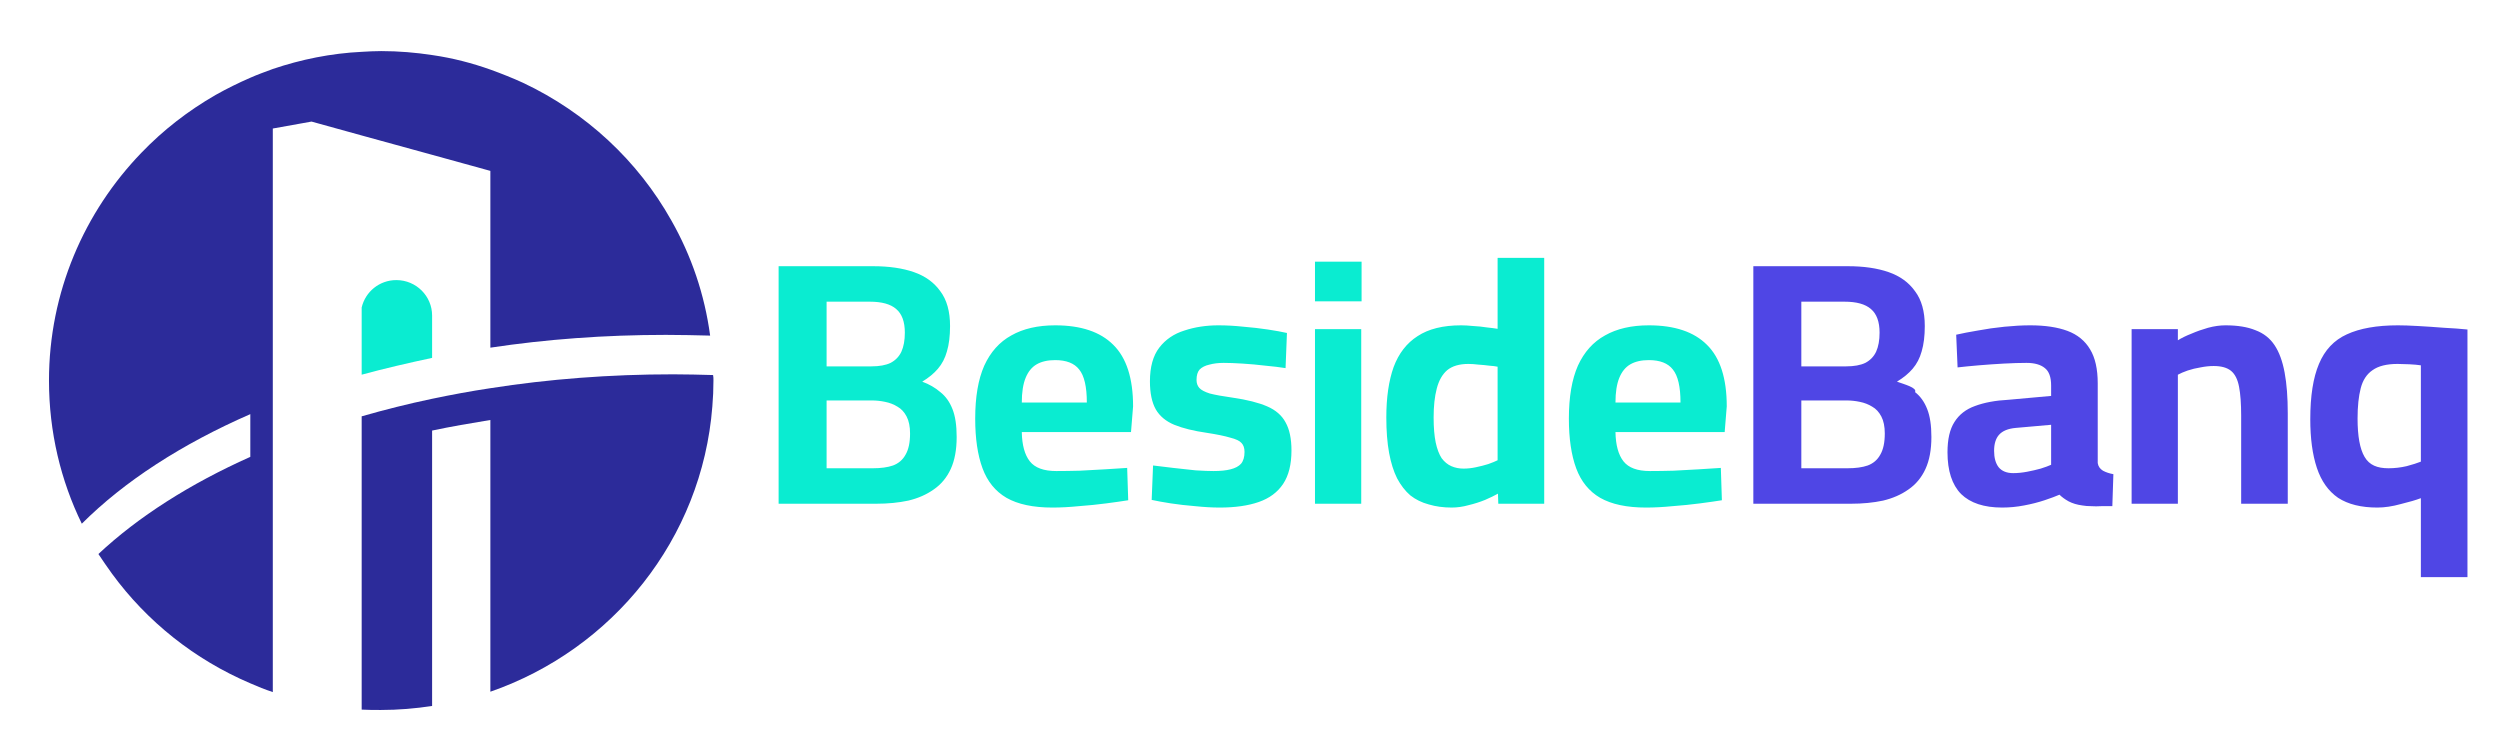
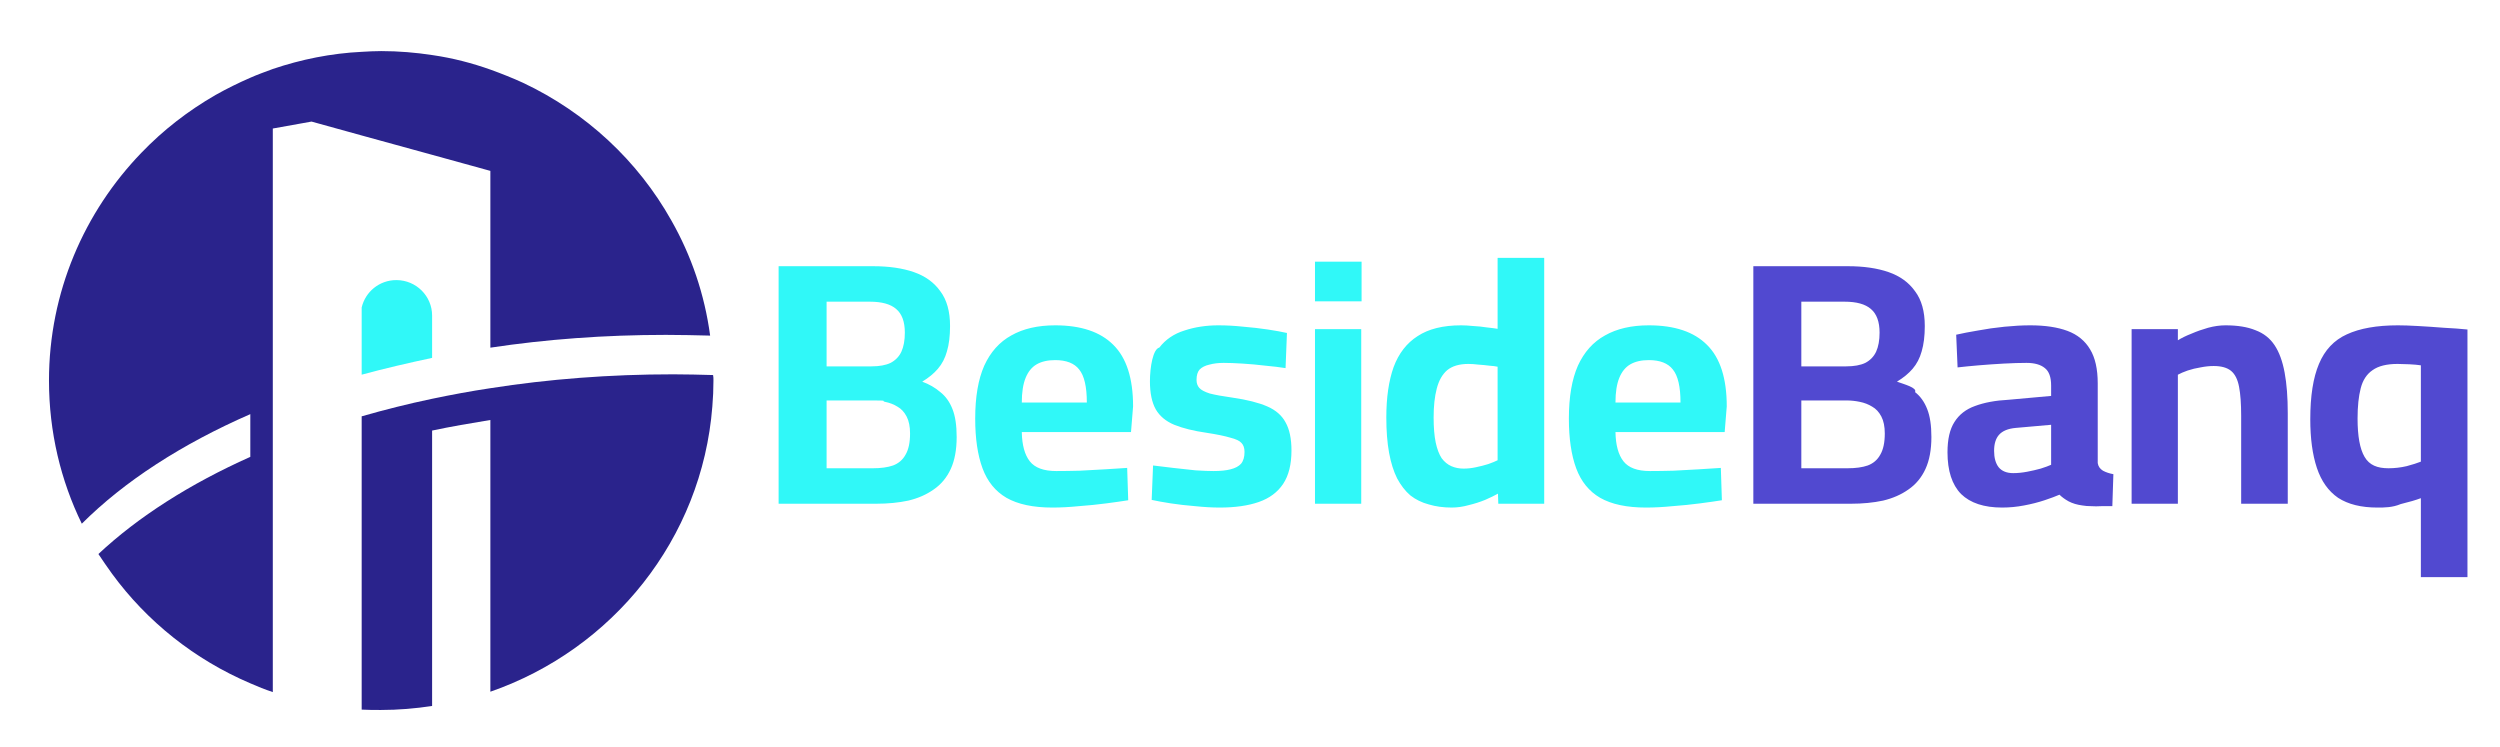
<svg xmlns="http://www.w3.org/2000/svg" width="335" height="100" viewBox="55 160 335 100" fill="none">
  <path d="M174.171 260.863C174.171 260.961 174.171 261.059 174.171 261.206C174.171 261.157 174.122 261.108 174.122 261.059C174.171 261.01 174.171 260.961 174.171 260.863Z" stroke="#FF0000" stroke-width="1.372" stroke-miterlimit="10" />
-   <path d="M112.902 202.28V207.957C109.69 208.642 106.528 209.376 103.464 210.208V201.203C103.958 199.098 105.836 197.532 108.109 197.532C110.777 197.532 112.902 199.686 112.902 202.28Z" fill="#0AECD1" />
-   <path d="M150.158 204.971C148.181 204.923 146.205 204.874 144.228 204.874C136.076 204.874 128.17 205.461 120.709 206.587V182.899L112.902 180.745L103.464 178.151L96.745 176.291L91.556 177.221V252.739C90.519 252.396 89.531 252.005 88.542 251.564C81.081 248.383 74.707 243.293 70.013 236.882C69.371 236.001 68.778 235.12 68.185 234.239C73.521 229.247 80.439 224.842 88.542 221.22V215.494C79.352 219.507 71.644 224.499 65.962 230.177C63.145 224.401 61.564 217.892 61.564 210.991C61.564 199.147 66.307 188.38 73.966 180.451C76.881 177.417 80.241 174.823 83.898 172.719C85.38 171.887 86.961 171.104 88.542 170.418C89.531 169.978 90.519 169.635 91.556 169.244C95.312 167.971 99.363 167.139 103.514 166.943C104.354 166.895 105.194 166.846 106.083 166.846C108.405 166.846 110.728 167.041 112.951 167.384C115.669 167.775 118.288 168.461 120.758 169.342C122.24 169.88 123.723 170.467 125.106 171.104C133.506 175.068 140.473 181.528 144.969 189.555C147.638 194.253 149.416 199.441 150.158 204.971Z" fill="#2C2B9A" />
-   <path d="M150.602 210.991C150.602 212.166 150.553 213.291 150.454 214.466C149.071 232.232 137.064 247.013 120.709 252.69V216.277C118.041 216.717 115.422 217.158 112.902 217.696V254.599C110.678 254.941 108.356 255.137 106.034 255.137C105.194 255.137 104.304 255.137 103.464 255.088V215.788C106.528 214.907 109.641 214.123 112.902 213.438C115.471 212.9 118.09 212.411 120.709 212.019C128.516 210.795 136.718 210.159 145.217 210.159C146.995 210.159 148.774 210.208 150.553 210.257C150.602 210.453 150.602 210.746 150.602 210.991Z" fill="#2C2B9A" />
-   <path d="M159.334 227.5V195.672H172.009C174.121 195.672 175.939 195.936 177.461 196.464C178.983 196.992 180.164 197.847 181.003 199.027C181.873 200.177 182.307 201.73 182.307 203.687C182.307 205.023 182.168 206.157 181.888 207.089C181.64 207.99 181.236 208.767 180.676 209.419C180.148 210.04 179.449 210.615 178.579 211.143C179.511 211.485 180.319 211.951 181.003 212.541C181.717 213.101 182.261 213.862 182.634 214.825C183.006 215.757 183.193 216.999 183.193 218.553C183.193 220.261 182.929 221.69 182.401 222.84C181.873 223.989 181.111 224.906 180.117 225.589C179.154 226.273 178.02 226.77 176.715 227.081C175.411 227.36 173.982 227.5 172.428 227.5H159.334ZM165.764 222.747H171.962C173.05 222.747 173.95 222.622 174.665 222.374C175.411 222.094 175.97 221.613 176.343 220.929C176.747 220.246 176.948 219.298 176.948 218.087C176.948 217.155 176.793 216.394 176.482 215.803C176.172 215.213 175.768 214.778 175.271 214.499C174.774 214.188 174.215 213.97 173.593 213.846C173.003 213.722 172.413 213.66 171.822 213.66H165.764V222.747ZM165.764 209.093H171.776C172.832 209.093 173.686 208.938 174.339 208.627C174.991 208.285 175.473 207.788 175.783 207.136C176.094 206.452 176.249 205.598 176.249 204.573C176.249 203.112 175.861 202.056 175.084 201.404C174.339 200.751 173.158 200.425 171.543 200.425H165.764V209.093ZM196.022 228.013C193.444 228.013 191.393 227.578 189.871 226.708C188.38 225.838 187.308 224.518 186.656 222.747C186.003 220.976 185.677 218.755 185.677 216.083C185.677 213.194 186.081 210.833 186.889 209C187.727 207.167 188.939 205.815 190.523 204.945C192.108 204.045 194.065 203.594 196.395 203.594C199.843 203.594 202.437 204.464 204.177 206.204C205.948 207.943 206.833 210.693 206.833 214.452L206.554 217.9H191.921C191.952 219.64 192.31 220.945 192.993 221.815C193.677 222.685 194.857 223.12 196.535 223.12C197.498 223.12 198.554 223.104 199.704 223.073C200.853 223.011 201.987 222.949 203.105 222.887C204.255 222.824 205.234 222.762 206.041 222.7L206.181 227.034C205.404 227.158 204.426 227.298 203.245 227.453C202.065 227.609 200.838 227.733 199.564 227.826C198.321 227.95 197.141 228.013 196.022 228.013ZM191.921 213.939H200.636C200.636 211.827 200.294 210.351 199.61 209.512C198.958 208.673 197.886 208.254 196.395 208.254C195.401 208.254 194.578 208.44 193.925 208.813C193.273 209.186 192.776 209.792 192.434 210.631C192.092 211.469 191.921 212.572 191.921 213.939ZM218.457 228.013C217.432 228.013 216.329 227.95 215.149 227.826C213.999 227.733 212.912 227.609 211.887 227.453C210.893 227.298 210.038 227.143 209.324 226.987L209.51 222.374C210.318 222.467 211.219 222.576 212.213 222.7C213.238 222.824 214.232 222.933 215.195 223.026C216.189 223.089 216.997 223.12 217.619 223.12C218.551 223.12 219.312 223.042 219.902 222.887C220.523 222.731 220.989 222.483 221.3 222.141C221.611 221.768 221.766 221.24 221.766 220.557C221.766 220.028 221.626 219.625 221.347 219.345C221.098 219.065 220.601 218.832 219.855 218.646C219.141 218.428 218.085 218.211 216.687 217.994C214.947 217.745 213.502 217.388 212.353 216.922C211.234 216.456 210.411 215.772 209.883 214.871C209.355 213.939 209.091 212.681 209.091 211.097C209.091 209.171 209.51 207.664 210.349 206.576C211.188 205.489 212.306 204.728 213.704 204.293C215.102 203.827 216.624 203.594 218.271 203.594C219.358 203.594 220.477 203.656 221.626 203.78C222.776 203.874 223.863 203.998 224.888 204.153C225.913 204.309 226.768 204.464 227.451 204.619L227.265 209.326C226.488 209.202 225.587 209.093 224.562 209C223.537 208.875 222.512 208.782 221.486 208.72C220.492 208.658 219.653 208.627 218.97 208.627C218.255 208.627 217.619 208.705 217.059 208.86C216.5 208.984 216.065 209.202 215.754 209.512C215.475 209.823 215.335 210.289 215.335 210.91C215.335 211.345 215.459 211.702 215.708 211.982C215.956 212.262 216.422 212.51 217.106 212.728C217.82 212.914 218.846 213.101 220.182 213.287C222.108 213.567 223.645 213.955 224.795 214.452C225.944 214.949 226.768 215.664 227.265 216.596C227.793 217.528 228.057 218.786 228.057 220.37C228.057 222.234 227.684 223.725 226.939 224.844C226.193 225.962 225.106 226.77 223.677 227.267C222.247 227.764 220.508 228.013 218.457 228.013ZM231.208 227.5V204.107H237.405V227.5H231.208ZM231.208 200.379V195.066H237.452V200.379H231.208ZM249.528 228.013C248.41 228.013 247.384 227.873 246.452 227.593C245.52 227.345 244.697 226.941 243.983 226.382C243.299 225.791 242.709 225.03 242.212 224.098C241.746 223.166 241.389 222.032 241.14 220.696C240.891 219.329 240.767 217.745 240.767 215.943C240.767 213.271 241.093 211.019 241.746 209.186C242.429 207.353 243.501 205.971 244.961 205.039C246.421 204.076 248.363 203.594 250.786 203.594C251.252 203.594 251.796 203.625 252.417 203.687C253.039 203.718 253.644 203.78 254.235 203.874C254.825 203.936 255.307 203.998 255.679 204.06V194.554H261.924V227.5H255.773L255.726 226.149C255.291 226.397 254.716 226.677 254.002 226.987C253.318 227.267 252.588 227.5 251.811 227.686C251.035 227.904 250.274 228.013 249.528 228.013ZM251.112 222.793C251.672 222.793 252.231 222.731 252.79 222.607C253.38 222.483 253.924 222.343 254.421 222.188C254.949 222.001 255.369 221.83 255.679 221.675V209.139C255.4 209.077 255.027 209.031 254.561 209C254.095 208.938 253.613 208.891 253.116 208.86C252.619 208.798 252.169 208.767 251.765 208.767C250.553 208.767 249.606 209.046 248.922 209.605C248.27 210.165 247.804 210.988 247.524 212.075C247.245 213.132 247.105 214.421 247.105 215.943C247.105 217.279 247.198 218.397 247.384 219.298C247.571 220.168 247.835 220.867 248.177 221.395C248.549 221.892 248.984 222.25 249.481 222.467C249.979 222.685 250.522 222.793 251.112 222.793ZM275.574 228.013C272.995 228.013 270.945 227.578 269.423 226.708C267.932 225.838 266.86 224.518 266.207 222.747C265.555 220.976 265.229 218.755 265.229 216.083C265.229 213.194 265.633 210.833 266.44 209C267.279 207.167 268.491 205.815 270.075 204.945C271.66 204.045 273.617 203.594 275.947 203.594C279.395 203.594 281.989 204.464 283.729 206.204C285.5 207.943 286.385 210.693 286.385 214.452L286.106 217.9H271.473C271.504 219.64 271.862 220.945 272.545 221.815C273.228 222.685 274.409 223.12 276.087 223.12C277.05 223.12 278.106 223.104 279.255 223.073C280.405 223.011 281.539 222.949 282.657 222.887C283.807 222.824 284.785 222.762 285.593 222.7L285.733 227.034C284.956 227.158 283.978 227.298 282.797 227.453C281.617 227.609 280.389 227.733 279.116 227.826C277.873 227.95 276.692 228.013 275.574 228.013ZM271.473 213.939H280.187C280.187 211.827 279.846 210.351 279.162 209.512C278.51 208.673 277.438 208.254 275.947 208.254C274.953 208.254 274.129 208.44 273.477 208.813C272.825 209.186 272.328 209.792 271.986 210.631C271.644 211.469 271.473 212.572 271.473 213.939Z" fill="#0AECD1" />
-   <path d="M289.947 227.5V195.672H302.623C304.735 195.672 306.553 195.936 308.075 196.464C309.597 196.992 310.778 197.847 311.616 199.027C312.486 200.177 312.921 201.73 312.921 203.687C312.921 205.023 312.781 206.157 312.502 207.089C312.253 207.99 311.849 208.767 311.29 209.419C310.762 210.04 310.063 210.615 309.193 211.143C310.125 211.485 311.933 211.951 311.616 212.541C312.331 213.101 312.875 213.862 313.247 214.825C313.62 215.757 313.807 216.999 313.807 218.553C313.807 220.261 313.543 221.69 313.014 222.84C312.486 223.989 311.725 224.906 310.731 225.589C309.768 226.273 308.634 226.77 307.329 227.081C306.024 227.36 304.595 227.5 303.042 227.5H289.947ZM296.378 222.747H302.576C303.663 222.747 304.564 222.622 305.279 222.374C306.024 222.094 306.584 221.613 306.956 220.929C307.36 220.246 307.562 219.298 307.562 218.087C307.562 217.155 307.407 216.394 307.096 215.803C306.786 215.213 306.382 214.778 305.885 214.499C305.388 214.188 304.828 213.97 304.207 213.846C303.617 213.722 303.026 213.66 302.436 213.66H296.378V222.747ZM296.378 209.093H302.39C303.446 209.093 304.3 208.938 304.953 208.627C305.605 208.285 306.087 207.788 306.397 207.136C306.708 206.452 306.863 205.598 306.863 204.573C306.863 203.112 306.475 202.056 305.698 201.404C304.953 200.751 303.772 200.425 302.157 200.425H296.378V209.093ZM323.281 228.013C320.858 228.013 319.025 227.407 317.782 226.195C316.57 224.953 315.964 223.089 315.964 220.603C315.964 218.863 316.275 217.512 316.896 216.549C317.518 215.555 318.434 214.84 319.646 214.405C320.889 213.939 322.395 213.66 324.166 213.567L329.851 213.054V211.656C329.851 210.537 329.572 209.761 329.013 209.326C328.453 208.86 327.63 208.627 326.543 208.627C325.673 208.627 324.663 208.658 323.514 208.72C322.395 208.782 321.277 208.86 320.159 208.953C319.071 209.046 318.124 209.139 317.316 209.233L317.129 204.852C317.937 204.666 318.9 204.479 320.019 204.293C321.168 204.076 322.364 203.905 323.607 203.78C324.85 203.656 325.999 203.594 327.055 203.594C329.044 203.594 330.706 203.843 332.042 204.34C333.377 204.837 334.387 205.66 335.071 206.809C335.754 207.928 336.096 209.45 336.096 211.376V222.048C336.158 222.483 336.391 222.824 336.795 223.073C337.199 223.29 337.665 223.446 338.193 223.539L338.053 227.826C337.556 227.826 337.059 227.826 336.562 227.826C336.096 227.857 335.645 227.857 335.21 227.826C334.775 227.826 334.387 227.795 334.045 227.733C333.331 227.64 332.71 227.453 332.181 227.174C331.684 226.894 331.28 226.599 330.97 226.288C330.473 226.506 329.805 226.754 328.966 227.034C328.127 227.314 327.211 227.547 326.217 227.733C325.253 227.919 324.275 228.013 323.281 228.013ZM324.772 223.399C325.362 223.399 325.984 223.337 326.636 223.213C327.288 223.089 327.894 222.949 328.453 222.793C329.044 222.607 329.51 222.436 329.851 222.281V216.922L325.098 217.341C324.073 217.434 323.327 217.745 322.861 218.273C322.426 218.77 322.209 219.485 322.209 220.417C322.209 221.349 322.411 222.079 322.815 222.607C323.25 223.135 323.902 223.399 324.772 223.399ZM340.636 227.5V204.107H346.834V205.598C347.331 205.287 347.937 204.992 348.652 204.712C349.366 204.402 350.112 204.138 350.889 203.92C351.696 203.703 352.473 203.594 353.219 203.594C354.834 203.594 356.17 203.812 357.226 204.246C358.313 204.65 359.168 205.318 359.789 206.25C360.411 207.182 360.861 208.409 361.141 209.932C361.42 211.423 361.56 213.24 361.56 215.384V227.5H355.316V215.71C355.316 214.095 355.222 212.805 355.036 211.842C354.85 210.848 354.492 210.134 353.964 209.699C353.436 209.264 352.659 209.046 351.634 209.046C351.075 209.046 350.485 209.108 349.863 209.233C349.273 209.326 348.698 209.466 348.139 209.652C347.611 209.838 347.176 210.025 346.834 210.211V227.5H340.636ZM379.396 237.333V226.754C378.743 227.003 377.842 227.267 376.693 227.547C375.574 227.857 374.534 228.013 373.57 228.013C371.396 228.013 369.641 227.578 368.305 226.708C367 225.807 366.052 224.471 365.462 222.7C364.872 220.929 364.577 218.755 364.577 216.176C364.577 213.069 364.965 210.6 365.742 208.767C366.518 206.903 367.761 205.582 369.47 204.806C371.209 203.998 373.493 203.594 376.32 203.594C377.034 203.594 377.935 203.625 379.023 203.687C380.141 203.749 381.291 203.827 382.471 203.92C383.683 203.982 384.739 204.06 385.64 204.153V237.333H379.396ZM375.062 222.747C375.869 222.747 376.677 222.654 377.485 222.467C378.293 222.25 378.93 222.048 379.396 221.861V208.953C378.992 208.891 378.479 208.844 377.858 208.813C377.236 208.782 376.708 208.767 376.273 208.767C374.813 208.767 373.695 209.046 372.918 209.605C372.141 210.134 371.613 210.941 371.334 212.029C371.054 213.116 370.914 214.467 370.914 216.083C370.914 218.444 371.225 220.153 371.846 221.209C372.499 222.34 373.57 222.747 375.062 222.747Z" fill="#4F46E5" />
+   <path d="M112.902 202.28V207.957C109.69 208.642 106.528 209.376 103.464 210.208V201.203C103.958 199.098 105.836 197.532 108.109 197.532C110.777 197.532 112.902 199.686 112.902 202.28Z" fill="#30F8F8" />
+   <path d="M150.158 204.971C148.181 204.923 146.205 204.874 144.228 204.874C136.076 204.874 128.17 205.461 120.709 206.587V182.899L112.902 180.745L103.464 178.151L96.745 176.291L91.556 177.221V252.739C90.519 252.396 89.531 252.005 88.542 251.564C81.081 248.383 74.707 243.293 70.013 236.882C69.371 236.001 68.778 235.12 68.185 234.239C73.521 229.247 80.439 224.842 88.542 221.22V215.494C79.352 219.507 71.644 224.499 65.962 230.177C63.145 224.401 61.564 217.892 61.564 210.991C61.564 199.147 66.307 188.38 73.966 180.451C76.881 177.417 80.241 174.823 83.898 172.719C85.38 171.887 86.961 171.104 88.542 170.418C89.531 169.978 90.519 169.635 91.556 169.244C95.312 167.971 99.363 167.139 103.514 166.943C104.354 166.895 105.194 166.846 106.083 166.846C108.405 166.846 110.728 167.041 112.951 167.384C115.669 167.775 118.288 168.461 120.758 169.342C122.24 169.88 123.723 170.467 125.106 171.104C133.506 175.068 140.473 181.528 144.969 189.555C147.638 194.253 149.416 199.441 150.158 204.971Z" fill="#2A238C" />
+   <path d="M150.602 210.991C150.602 212.166 150.553 213.291 150.454 214.466C149.071 232.232 137.064 247.013 120.709 252.69V216.277C118.041 216.717 115.422 217.158 112.902 217.696V254.599C110.678 254.941 108.356 255.137 106.034 255.137C105.194 255.137 104.304 255.137 103.464 255.088V215.788C106.528 214.907 109.641 214.123 112.902 213.438C115.471 212.9 118.09 212.411 120.709 212.019C128.516 210.795 136.718 210.159 145.217 210.159C146.995 210.159 148.774 210.208 150.553 210.257C150.602 210.453 150.602 210.746 150.602 210.991Z" fill="#2A238C" />
+   <path d="M159.334 227.5V195.672H172.009C174.121 195.672 175.939 195.936 177.461 196.464C178.983 196.992 180.164 197.847 181.003 199.027C181.873 200.177 182.307 201.73 182.307 203.687C182.307 205.023 182.168 206.157 181.888 207.089C181.64 207.99 181.236 208.767 180.676 209.419C180.148 210.04 179.449 210.615 178.579 211.143C179.511 211.485 180.319 211.951 181.003 212.541C181.717 213.101 182.261 213.862 182.634 214.825C183.006 215.757 183.193 216.999 183.193 218.553C183.193 220.261 182.929 221.69 182.401 222.84C181.873 223.989 181.111 224.906 180.117 225.589C179.154 226.273 178.02 226.77 176.715 227.081C175.411 227.36 173.982 227.5 172.428 227.5H159.334ZM165.764 222.747H171.962C173.05 222.747 173.95 222.622 174.665 222.374C175.411 222.094 175.97 221.613 176.343 220.929C176.747 220.246 176.948 219.298 176.948 218.087C176.948 217.155 176.793 216.394 176.482 215.803C176.172 215.213 175.768 214.778 175.271 214.499C174.774 214.188 174.215 213.97 173.593 213.846C173.003 213.722 174.213 213.66 171.822 213.66H165.764V222.747ZM165.764 209.093H171.776C172.832 209.093 173.686 208.938 174.339 208.627C174.991 208.285 175.473 207.788 175.783 207.136C176.094 206.452 176.249 205.598 176.249 204.573C176.249 203.112 175.861 202.056 175.084 201.404C174.339 200.751 173.158 200.425 171.543 200.425H165.764V209.093ZM196.022 228.013C193.444 228.013 191.393 227.578 189.871 226.708C188.38 225.838 187.308 224.518 186.656 222.747C186.003 220.976 185.677 218.755 185.677 216.083C185.677 213.194 186.081 210.833 186.889 209C187.727 207.167 188.939 205.815 190.523 204.945C192.108 204.045 194.065 203.594 196.395 203.594C199.843 203.594 202.437 204.464 204.177 206.204C205.948 207.943 206.833 210.693 206.833 214.452L206.554 217.9H191.921C191.952 219.64 192.31 220.945 192.993 221.815C193.677 222.685 194.857 223.12 196.535 223.12C197.498 223.12 198.554 223.104 199.704 223.073C200.853 223.011 201.987 222.949 203.105 222.887C204.255 222.824 205.234 222.762 206.041 222.7L206.181 227.034C205.404 227.158 204.426 227.298 203.245 227.453C202.065 227.609 200.838 227.733 199.564 227.826C198.321 227.95 197.141 228.013 196.022 228.013ZM191.921 213.939H200.636C200.636 211.827 200.294 210.351 199.61 209.512C198.958 208.673 197.886 208.254 196.395 208.254C195.401 208.254 194.578 208.44 193.925 208.813C193.273 209.186 192.776 209.792 192.434 210.631C192.092 211.469 191.921 212.572 191.921 213.939ZM218.457 228.013C217.432 228.013 216.329 227.95 215.149 227.826C213.999 227.733 212.912 227.609 211.887 227.453C210.893 227.298 210.038 227.143 209.324 226.987L209.51 222.374C210.318 222.467 211.219 222.576 212.213 222.7C213.238 222.824 214.232 222.933 215.195 223.026C216.189 223.089 216.997 223.12 217.619 223.12C218.551 223.12 219.312 223.042 219.902 222.887C220.523 222.731 220.989 222.483 221.3 222.141C221.611 221.768 221.766 221.24 221.766 220.557C221.766 220.028 221.626 219.625 221.347 219.345C221.098 219.065 220.601 218.832 219.855 218.646C219.141 218.428 218.085 218.211 216.687 217.994C214.947 217.745 213.502 217.388 212.353 216.922C211.234 216.456 210.411 215.772 209.883 214.871C209.355 213.939 209.091 212.681 209.091 211.097C209.091 209.171 209.51 206.764 210.349 206.576C211.188 205.489 212.306 204.728 213.704 204.293C215.102 203.827 216.624 203.594 218.271 203.594C219.358 203.594 220.477 203.656 221.626 203.78C222.776 203.874 223.863 203.998 224.888 204.153C225.913 204.309 226.768 204.464 227.451 204.619L227.265 209.326C226.488 209.202 225.587 209.093 224.562 209C223.537 208.875 222.512 208.782 221.486 208.72C220.492 208.658 219.653 208.627 218.97 208.627C218.255 208.627 217.619 208.705 217.059 208.86C216.5 208.984 216.065 209.202 215.754 209.512C215.475 209.823 215.335 210.289 215.335 210.91C215.335 211.345 215.459 211.702 215.708 211.982C215.956 212.262 216.422 212.51 217.106 212.728C217.82 212.914 218.846 213.101 220.182 213.287C222.108 213.567 223.645 213.955 224.795 214.452C225.944 214.949 226.768 215.664 227.265 216.596C227.793 217.528 228.057 218.786 228.057 220.37C228.057 222.234 227.684 223.725 226.939 224.844C226.193 225.962 225.106 226.77 223.677 227.267C222.247 227.764 220.508 228.013 218.457 228.013ZM231.208 227.5V204.107H237.405V227.5H231.208ZM231.208 200.379V195.066H237.452V200.379H231.208ZM249.528 228.013C248.41 228.013 247.384 227.873 246.452 227.593C245.52 227.345 244.697 226.941 243.983 226.382C243.299 225.791 242.709 225.03 242.212 224.098C241.746 223.166 241.389 222.032 241.14 220.696C240.891 219.329 240.767 217.745 240.767 215.943C240.767 213.271 241.093 211.019 241.746 209.186C242.429 207.353 243.501 205.971 244.961 205.039C246.421 204.076 248.363 203.594 250.786 203.594C251.252 203.594 251.796 203.625 252.417 203.687C253.039 203.718 253.644 203.78 254.235 203.874C254.825 203.936 255.307 203.998 255.679 204.06V194.554H261.924V227.5H255.773L255.726 226.149C255.291 226.397 254.716 226.677 254.002 226.987C253.318 227.267 252.588 227.5 251.811 227.686C251.035 227.904 250.274 228.013 249.528 228.013ZM251.112 222.793C251.672 222.793 252.231 222.731 252.79 222.607C253.38 222.483 253.924 222.343 254.421 222.188C254.949 222.001 255.369 221.83 255.679 221.675V209.139C255.4 209.077 255.027 209.031 254.561 209C254.095 208.938 253.613 208.891 253.116 208.86C252.619 208.798 252.169 208.767 251.765 208.767C250.553 208.767 249.606 209.046 248.922 209.605C248.27 210.165 247.804 210.988 247.524 212.075C247.245 213.132 247.105 214.421 247.105 215.943C247.105 217.279 247.198 218.397 247.384 219.298C247.571 220.168 247.835 220.867 248.177 221.395C248.549 221.892 248.984 222.25 249.481 222.467C249.979 222.685 250.522 222.793 251.112 222.793ZM275.574 228.013C272.995 228.013 270.945 227.578 269.423 226.708C267.932 225.838 266.86 224.518 266.207 222.747C265.555 220.976 265.229 218.755 265.229 216.083C265.229 213.194 265.633 210.833 266.44 209C267.279 207.167 268.491 205.815 270.075 204.945C271.66 204.045 273.617 203.594 275.947 203.594C279.395 203.594 281.989 204.464 283.729 206.204C285.5 207.943 286.385 210.693 286.385 214.452L286.106 217.9H271.473C271.504 219.64 271.862 220.945 272.545 221.815C273.228 222.685 274.409 223.12 276.087 223.12C277.05 223.12 278.106 223.104 279.255 223.073C280.405 223.011 281.539 222.949 282.657 222.887C283.807 222.824 284.785 222.762 285.593 222.7L285.733 227.034C284.956 227.158 283.978 227.298 282.797 227.453C281.617 227.609 280.389 227.733 279.116 227.826C277.873 227.95 276.692 228.013 275.574 228.013ZM271.473 213.939H280.187C280.187 211.827 279.846 210.351 279.162 209.512C278.51 208.673 277.438 208.254 275.947 208.254C274.953 208.254 274.129 208.44 273.477 208.813C272.825 209.186 272.328 209.792 271.986 210.631C271.644 211.469 271.473 212.572 271.473 213.939Z" fill="#30F8F8" />
+   <path d="M289.947 227.5V195.672H302.623C304.735 195.672 306.553 195.936 308.075 196.464C309.597 196.992 310.778 197.847 311.616 199.027C312.486 200.177 312.921 201.73 312.921 203.687C312.921 205.023 312.781 206.157 312.502 207.089C312.253 207.99 311.849 208.767 311.29 209.419C310.762 210.04 310.063 210.615 309.193 211.143C310.125 211.485 311.933 211.951 311.616 212.541C312.331 213.101 312.875 213.862 313.247 214.825C313.62 215.757 313.807 216.999 313.807 218.553C313.807 220.261 313.543 221.69 313.014 222.84C312.486 223.989 311.725 224.906 310.731 225.589C309.768 226.273 308.634 226.77 307.329 227.081C306.024 227.36 304.595 227.5 303.042 227.5H289.947ZM296.378 222.747H302.576C303.663 222.747 304.564 222.622 305.279 222.374C306.024 222.094 306.584 221.613 306.956 220.929C307.36 220.246 307.562 219.298 307.562 218.087C307.562 217.155 307.407 216.394 307.096 215.803C306.786 215.213 306.382 214.778 305.885 214.499C305.388 214.188 304.828 213.97 304.207 213.846C303.617 213.722 303.026 213.66 302.436 213.66H296.378V222.747ZM296.378 209.093H302.39C303.446 209.093 304.3 208.938 304.953 208.627C305.605 208.285 306.087 207.788 306.397 207.136C306.708 206.452 306.863 205.598 306.863 204.573C306.863 203.112 306.475 202.056 305.698 201.404C304.953 200.751 303.772 200.425 302.157 200.425H296.378V209.093ZM323.281 228.013C320.858 228.013 319.025 227.407 317.782 226.195C316.57 224.953 315.964 223.089 315.964 220.603C315.964 218.863 316.275 217.512 316.896 216.549C317.518 215.555 318.434 214.84 319.646 214.405C320.889 213.939 322.395 213.66 324.166 213.567L329.851 213.054V211.656C329.851 210.537 329.572 209.761 329.013 209.326C328.453 208.86 327.63 208.627 326.543 208.627C325.673 208.627 324.663 208.658 323.514 208.72C322.395 208.782 321.277 208.86 320.159 208.953C319.071 209.046 318.124 209.139 317.316 209.233L317.129 204.852C317.937 204.666 318.9 204.479 320.019 204.293C321.168 204.076 322.364 203.905 323.607 203.78C324.85 203.656 325.999 203.594 327.055 203.594C329.044 203.594 330.706 203.843 332.042 204.34C333.377 204.837 334.387 205.66 335.071 206.809C335.754 207.928 336.096 209.45 336.096 211.376V222.048C336.158 222.483 336.391 222.824 336.795 223.073C337.199 223.29 337.665 223.446 338.193 223.539L338.053 227.826C337.556 227.826 337.059 227.826 336.562 227.826C336.096 227.857 335.645 227.857 335.21 227.826C334.775 227.826 334.387 227.795 334.045 227.733C333.331 227.64 332.71 227.453 332.181 227.174C331.684 226.894 331.28 226.599 330.97 226.288C330.473 226.506 329.805 226.754 328.966 227.034C328.127 227.314 327.211 227.547 326.217 227.733C325.253 227.919 324.275 228.013 323.281 228.013ZM324.772 223.399C325.362 223.399 325.984 223.337 326.636 223.213C327.288 223.089 327.894 222.949 328.453 222.793C329.044 222.607 329.51 222.436 329.851 222.281V216.922L325.098 217.341C324.073 217.434 323.327 217.745 322.861 218.273C322.426 218.77 322.209 219.485 322.209 220.417C322.209 221.349 322.411 222.079 322.815 222.607C323.25 223.135 323.902 223.399 324.772 223.399ZM340.636 227.5V204.107H346.834V205.598C347.331 205.287 347.937 204.992 348.652 204.712C349.366 204.402 350.112 204.138 350.889 203.92C351.696 203.703 352.473 203.594 353.219 203.594C354.834 203.594 356.17 203.812 357.226 204.246C358.313 204.65 359.168 205.318 359.789 206.25C360.411 207.182 360.861 208.409 361.141 209.932C361.42 211.423 361.56 213.24 361.56 215.384V227.5H355.316V215.71C355.316 214.095 355.222 212.805 355.036 211.842C354.85 210.848 354.492 210.134 353.964 209.699C353.436 209.264 352.659 209.046 351.634 209.046C351.075 209.046 350.485 209.108 349.863 209.233C349.273 209.326 348.698 209.466 348.139 209.652C347.611 209.838 347.176 210.025 346.834 210.211V227.5H340.636ZM379.396 237.333V226.754C378.743 227.003 377.842 227.267 376.693 227.547C375.574 228.013 374.534 228.013 373.57 228.013C371.396 228.013 369.641 227.578 368.305 226.708C367 225.807 366.052 224.471 365.462 222.7C364.872 220.929 364.577 218.755 364.577 216.176C364.577 213.069 364.965 210.6 365.742 208.767C366.518 206.903 367.761 205.582 369.47 204.806C371.209 203.998 373.493 203.594 376.32 203.594C377.034 203.594 377.935 203.625 379.023 203.687C380.141 203.749 381.291 203.827 382.471 203.92C383.683 203.982 384.739 204.06 385.64 204.153V237.333H379.396ZM375.062 222.747C375.869 222.747 376.677 222.654 377.485 222.467C378.293 222.25 378.93 222.048 379.396 221.861V208.953C378.992 208.891 378.479 208.844 377.858 208.813C377.236 208.782 376.708 208.767 376.273 208.767C374.813 208.767 373.695 209.046 372.918 209.605C372.141 210.134 371.613 210.941 371.334 212.029C371.054 213.116 370.914 214.467 370.914 216.083C370.914 218.444 371.225 220.153 371.846 221.209C372.499 222.34 373.57 222.747 375.062 222.747Z" fill="#5149D0" />
</svg>
